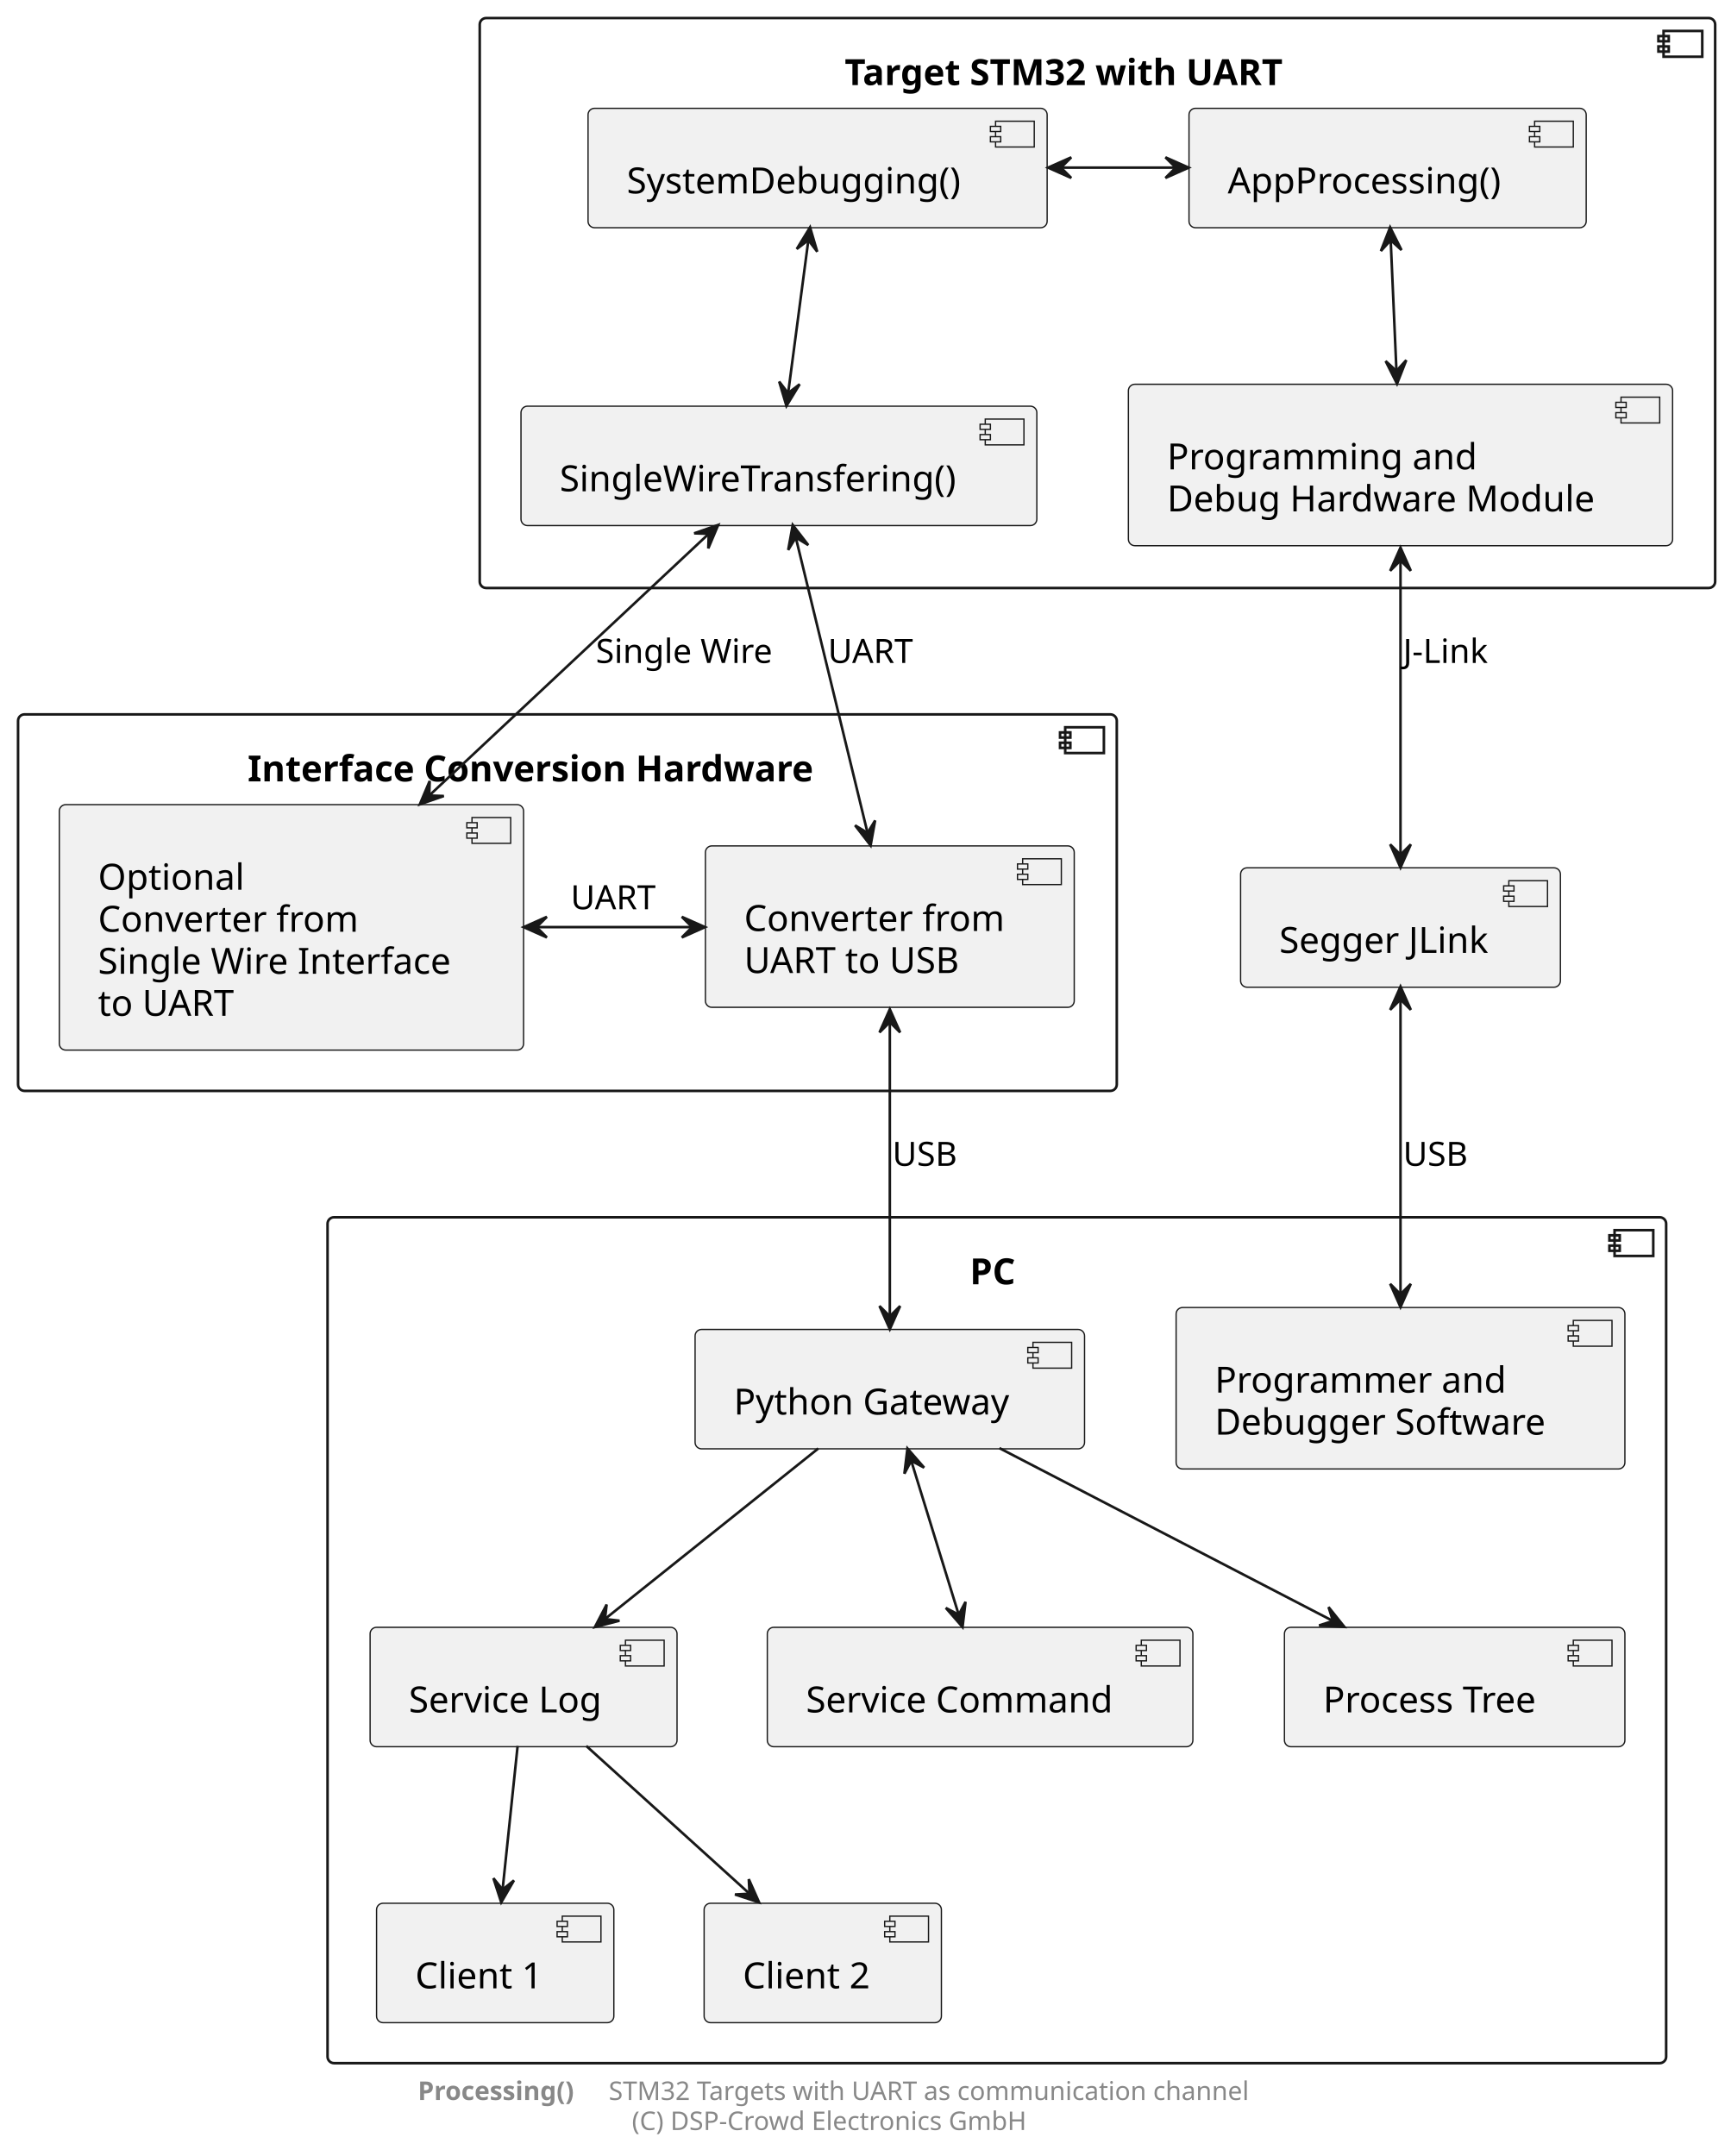
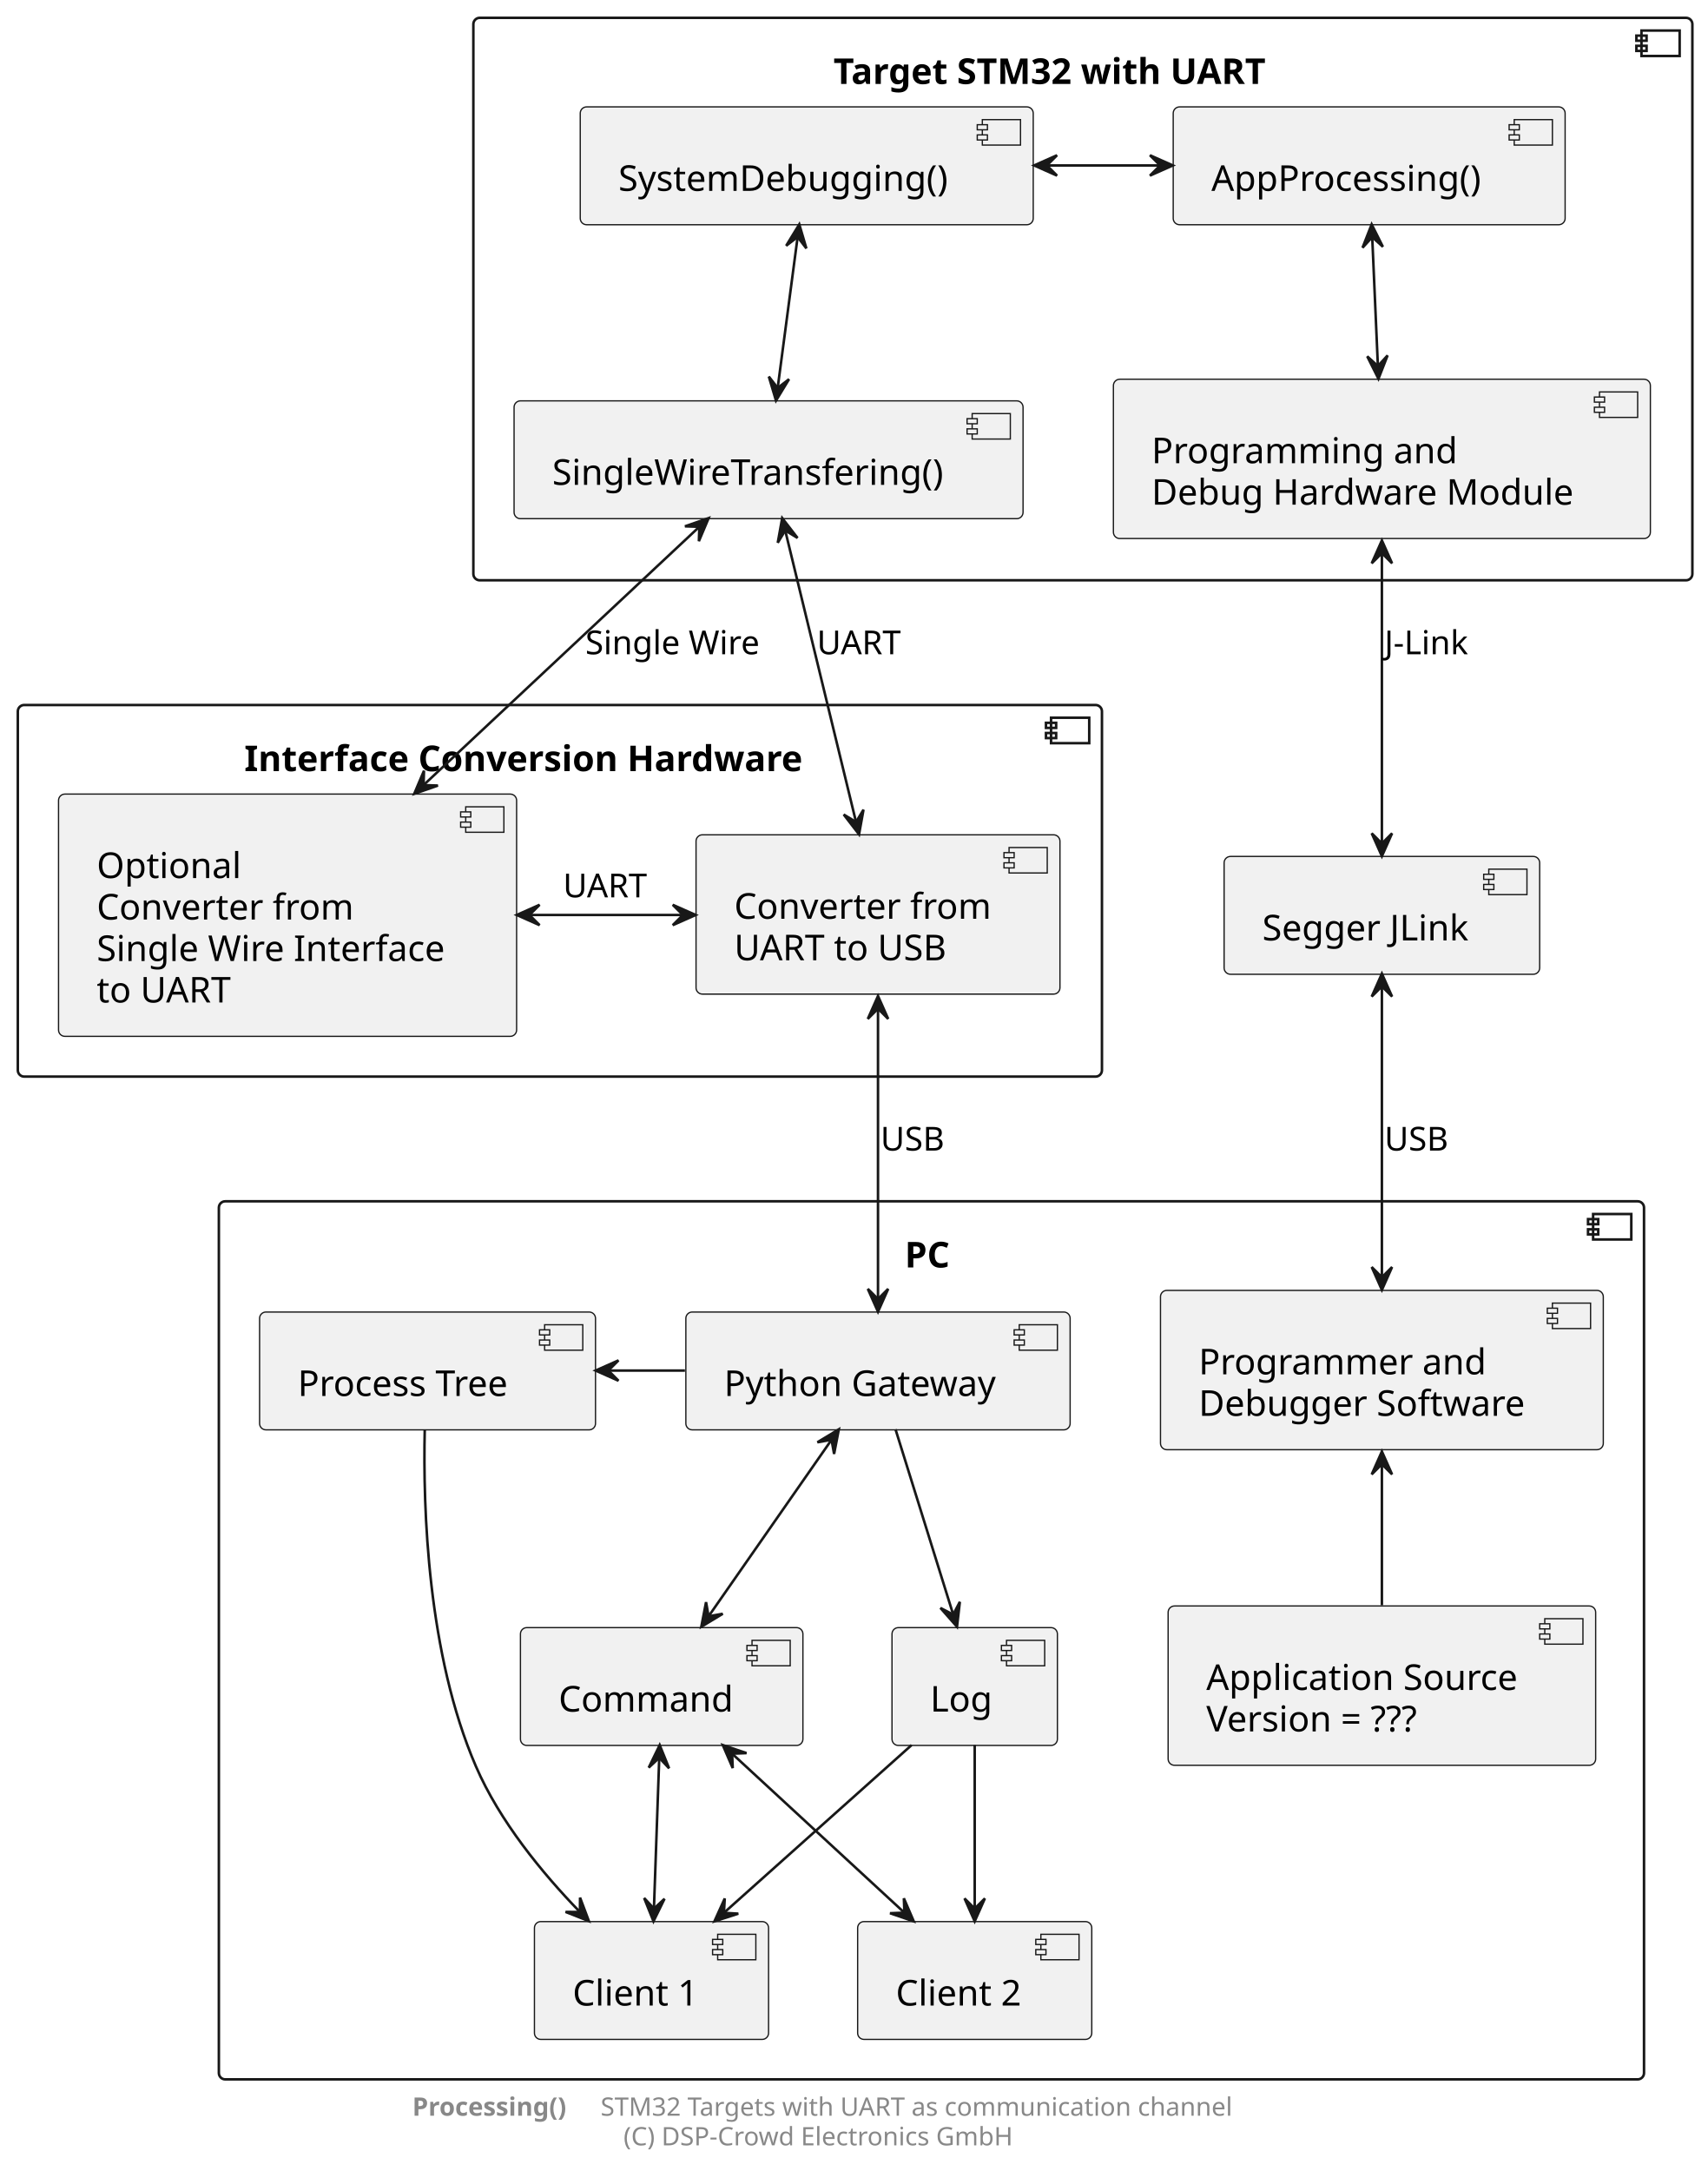
- <svg xmlns="http://www.w3.org/2000/svg" contentStyleType="text/css" height="836px" preserveAspectRatio="none" style="width:671px;height:836px;background:#FFFFFF;" version="1.1" viewBox="0 0 671 836" width="671px" zoomAndPan="magnify">
+ <svg xmlns="http://www.w3.org/2000/svg" contentStyleType="text/css" height="853px" preserveAspectRatio="none" style="width:671px;height:853px;background:#FFFFFF;" version="1.1" viewBox="0 0 671 853" width="671px" zoomAndPan="magnify">
  <defs />
  <g>
    <g id="cluster_pc">
-       <rect fill="none" height="328" rx="2.5" ry="2.5" style="stroke:#181818;stroke-width:1.0;" width="519" x="127" y="472" />
+       <rect fill="none" height="345" rx="2.5" ry="2.5" style="stroke:#181818;stroke-width:1.0;" width="560" x="86" y="472" />
      <rect fill="none" height="10" style="stroke:#181818;stroke-width:1.0;" width="15" x="626" y="477" />
      <rect fill="none" height="2" style="stroke:#181818;stroke-width:1.0;" width="4" x="624" y="479" />
      <rect fill="none" height="2" style="stroke:#181818;stroke-width:1.0;" width="4" x="624" y="483" />
-       <text fill="#000000" font-family="sans-serif" font-size="14" font-weight="bold" lengthAdjust="spacing" textLength="21" x="376" y="497.995">PC</text>
+       <text fill="#000000" font-family="sans-serif" font-size="14" font-weight="bold" lengthAdjust="spacing" textLength="21" x="355.5" y="497.995">PC</text>
    </g>
    <g id="cluster_cnvt">
      <rect fill="none" height="146" rx="2.5" ry="2.5" style="stroke:#181818;stroke-width:1.0;" width="426" x="7" y="277" />
      <rect fill="none" height="10" style="stroke:#181818;stroke-width:1.0;" width="15" x="413" y="282" />
      <rect fill="none" height="2" style="stroke:#181818;stroke-width:1.0;" width="4" x="411" y="284" />
      <rect fill="none" height="2" style="stroke:#181818;stroke-width:1.0;" width="4" x="411" y="288" />
      <text fill="#000000" font-family="sans-serif" font-size="14" font-weight="bold" lengthAdjust="spacing" textLength="248" x="96" y="302.995">Interface Conversion Hardware</text>
    </g>
    <g id="cluster_trg">
      <rect fill="none" height="221" rx="2.5" ry="2.5" style="stroke:#181818;stroke-width:1.0;" width="479" x="186" y="7" />
      <rect fill="none" height="10" style="stroke:#181818;stroke-width:1.0;" width="15" x="645" y="12" />
      <rect fill="none" height="2" style="stroke:#181818;stroke-width:1.0;" width="4" x="643" y="14" />
      <rect fill="none" height="2" style="stroke:#181818;stroke-width:1.0;" width="4" x="643" y="18" />
      <text fill="#000000" font-family="sans-serif" font-size="14" font-weight="bold" lengthAdjust="spacing" textLength="196" x="327.5" y="32.995">Target STM32 with UART</text>
    </g>
    <g id="elem_gw">
      <rect fill="#F1F1F1" height="46.297" rx="2.5" ry="2.5" style="stroke:#181818;stroke-width:0.5;" width="151" x="269.5" y="515.5" />
      <rect fill="#F1F1F1" height="10" style="stroke:#181818;stroke-width:0.5;" width="15" x="400.5" y="520.5" />
      <rect fill="#F1F1F1" height="2" style="stroke:#181818;stroke-width:0.5;" width="4" x="398.5" y="522.5" />
      <rect fill="#F1F1F1" height="2" style="stroke:#181818;stroke-width:0.5;" width="4" x="398.5" y="526.5" />
      <text fill="#000000" font-family="sans-serif" font-size="14" lengthAdjust="spacing" textLength="111" x="284.5" y="548.495">Python Gateway</text>
    </g>
    <g id="elem_log">
-       <rect fill="#F1F1F1" height="46.297" rx="2.5" ry="2.5" style="stroke:#181818;stroke-width:0.5;" width="119" x="143.5" y="631" />
-       <rect fill="#F1F1F1" height="10" style="stroke:#181818;stroke-width:0.5;" width="15" x="242.5" y="636" />
-       <rect fill="#F1F1F1" height="2" style="stroke:#181818;stroke-width:0.5;" width="4" x="240.5" y="638" />
-       <rect fill="#F1F1F1" height="2" style="stroke:#181818;stroke-width:0.5;" width="4" x="240.5" y="642" />
-       <text fill="#000000" font-family="sans-serif" font-size="14" lengthAdjust="spacing" textLength="79" x="158.5" y="663.995">Service Log</text>
+       <rect fill="#F1F1F1" height="46.297" rx="2.5" ry="2.5" style="stroke:#181818;stroke-width:0.5;" width="65" x="350.5" y="639.5" />
+       <rect fill="#F1F1F1" height="10" style="stroke:#181818;stroke-width:0.5;" width="15" x="395.5" y="644.5" />
+       <rect fill="#F1F1F1" height="2" style="stroke:#181818;stroke-width:0.5;" width="4" x="393.5" y="646.5" />
+       <rect fill="#F1F1F1" height="2" style="stroke:#181818;stroke-width:0.5;" width="4" x="393.5" y="650.5" />
+       <text fill="#000000" font-family="sans-serif" font-size="14" lengthAdjust="spacing" textLength="25" x="365.5" y="672.495">Log</text>
    </g>
    <g id="elem_cmd">
-       <rect fill="#F1F1F1" height="46.297" rx="2.5" ry="2.5" style="stroke:#181818;stroke-width:0.5;" width="165" x="297.5" y="631" />
-       <rect fill="#F1F1F1" height="10" style="stroke:#181818;stroke-width:0.5;" width="15" x="442.5" y="636" />
-       <rect fill="#F1F1F1" height="2" style="stroke:#181818;stroke-width:0.5;" width="4" x="440.5" y="638" />
-       <rect fill="#F1F1F1" height="2" style="stroke:#181818;stroke-width:0.5;" width="4" x="440.5" y="642" />
-       <text fill="#000000" font-family="sans-serif" font-size="14" lengthAdjust="spacing" textLength="125" x="312.5" y="663.995">Service Command</text>
+       <rect fill="#F1F1F1" height="46.297" rx="2.5" ry="2.5" style="stroke:#181818;stroke-width:0.5;" width="111" x="204.5" y="639.5" />
+       <rect fill="#F1F1F1" height="10" style="stroke:#181818;stroke-width:0.5;" width="15" x="295.5" y="644.5" />
+       <rect fill="#F1F1F1" height="2" style="stroke:#181818;stroke-width:0.5;" width="4" x="293.5" y="646.5" />
+       <rect fill="#F1F1F1" height="2" style="stroke:#181818;stroke-width:0.5;" width="4" x="293.5" y="650.5" />
+       <text fill="#000000" font-family="sans-serif" font-size="14" lengthAdjust="spacing" textLength="71" x="219.5" y="672.495">Command</text>
    </g>
    <g id="elem_tree">
-       <rect fill="#F1F1F1" height="46.297" rx="2.5" ry="2.5" style="stroke:#181818;stroke-width:0.5;" width="132" x="498" y="631" />
-       <rect fill="#F1F1F1" height="10" style="stroke:#181818;stroke-width:0.5;" width="15" x="610" y="636" />
-       <rect fill="#F1F1F1" height="2" style="stroke:#181818;stroke-width:0.5;" width="4" x="608" y="638" />
-       <rect fill="#F1F1F1" height="2" style="stroke:#181818;stroke-width:0.5;" width="4" x="608" y="642" />
-       <text fill="#000000" font-family="sans-serif" font-size="14" lengthAdjust="spacing" textLength="92" x="513" y="663.995">Process Tree</text>
+       <rect fill="#F1F1F1" height="46.297" rx="2.5" ry="2.5" style="stroke:#181818;stroke-width:0.5;" width="132" x="102" y="515.5" />
+       <rect fill="#F1F1F1" height="10" style="stroke:#181818;stroke-width:0.5;" width="15" x="214" y="520.5" />
+       <rect fill="#F1F1F1" height="2" style="stroke:#181818;stroke-width:0.5;" width="4" x="212" y="522.5" />
+       <rect fill="#F1F1F1" height="2" style="stroke:#181818;stroke-width:0.5;" width="4" x="212" y="526.5" />
+       <text fill="#000000" font-family="sans-serif" font-size="14" lengthAdjust="spacing" textLength="92" x="117" y="548.495">Process Tree</text>
    </g>
    <g id="elem_clt1">
-       <rect fill="#F1F1F1" height="46.297" rx="2.5" ry="2.5" style="stroke:#181818;stroke-width:0.5;" width="92" x="146" y="738" />
-       <rect fill="#F1F1F1" height="10" style="stroke:#181818;stroke-width:0.5;" width="15" x="218" y="743" />
-       <rect fill="#F1F1F1" height="2" style="stroke:#181818;stroke-width:0.5;" width="4" x="216" y="745" />
-       <rect fill="#F1F1F1" height="2" style="stroke:#181818;stroke-width:0.5;" width="4" x="216" y="749" />
-       <text fill="#000000" font-family="sans-serif" font-size="14" lengthAdjust="spacing" textLength="52" x="161" y="770.995">Client 1</text>
+       <rect fill="#F1F1F1" height="46.297" rx="2.5" ry="2.5" style="stroke:#181818;stroke-width:0.5;" width="92" x="210" y="755" />
+       <rect fill="#F1F1F1" height="10" style="stroke:#181818;stroke-width:0.5;" width="15" x="282" y="760" />
+       <rect fill="#F1F1F1" height="2" style="stroke:#181818;stroke-width:0.5;" width="4" x="280" y="762" />
+       <rect fill="#F1F1F1" height="2" style="stroke:#181818;stroke-width:0.5;" width="4" x="280" y="766" />
+       <text fill="#000000" font-family="sans-serif" font-size="14" lengthAdjust="spacing" textLength="52" x="225" y="787.995">Client 1</text>
    </g>
    <g id="elem_clt2">
-       <rect fill="#F1F1F1" height="46.297" rx="2.5" ry="2.5" style="stroke:#181818;stroke-width:0.5;" width="92" x="273" y="738" />
-       <rect fill="#F1F1F1" height="10" style="stroke:#181818;stroke-width:0.5;" width="15" x="345" y="743" />
-       <rect fill="#F1F1F1" height="2" style="stroke:#181818;stroke-width:0.5;" width="4" x="343" y="745" />
-       <rect fill="#F1F1F1" height="2" style="stroke:#181818;stroke-width:0.5;" width="4" x="343" y="749" />
-       <text fill="#000000" font-family="sans-serif" font-size="14" lengthAdjust="spacing" textLength="52" x="288" y="770.995">Client 2</text>
+       <rect fill="#F1F1F1" height="46.297" rx="2.5" ry="2.5" style="stroke:#181818;stroke-width:0.5;" width="92" x="337" y="755" />
+       <rect fill="#F1F1F1" height="10" style="stroke:#181818;stroke-width:0.5;" width="15" x="409" y="760" />
+       <rect fill="#F1F1F1" height="2" style="stroke:#181818;stroke-width:0.5;" width="4" x="407" y="762" />
+       <rect fill="#F1F1F1" height="2" style="stroke:#181818;stroke-width:0.5;" width="4" x="407" y="766" />
+       <text fill="#000000" font-family="sans-serif" font-size="14" lengthAdjust="spacing" textLength="52" x="352" y="787.995">Client 2</text>
    </g>
    <g id="elem_dbgPc">
      <rect fill="#F1F1F1" height="62.594" rx="2.5" ry="2.5" style="stroke:#181818;stroke-width:0.5;" width="174" x="456" y="507" />
      <rect fill="#F1F1F1" height="10" style="stroke:#181818;stroke-width:0.5;" width="15" x="610" y="512" />
      <rect fill="#F1F1F1" height="2" style="stroke:#181818;stroke-width:0.5;" width="4" x="608" y="514" />
      <rect fill="#F1F1F1" height="2" style="stroke:#181818;stroke-width:0.5;" width="4" x="608" y="518" />
      <text fill="#000000" font-family="sans-serif" font-size="14" lengthAdjust="spacing" textLength="115" x="471" y="539.995">Programmer and</text>
      <text fill="#000000" font-family="sans-serif" font-size="14" lengthAdjust="spacing" textLength="134" x="471" y="556.292">Debugger Software</text>
+     </g>
+     <g id="elem_src">
+       <rect fill="#F1F1F1" height="62.594" rx="2.5" ry="2.5" style="stroke:#181818;stroke-width:0.5;" width="168" x="459" y="631" />
+       <rect fill="#F1F1F1" height="10" style="stroke:#181818;stroke-width:0.5;" width="15" x="607" y="636" />
+       <rect fill="#F1F1F1" height="2" style="stroke:#181818;stroke-width:0.5;" width="4" x="605" y="638" />
+       <rect fill="#F1F1F1" height="2" style="stroke:#181818;stroke-width:0.5;" width="4" x="605" y="642" />
+       <text fill="#000000" font-family="sans-serif" font-size="14" lengthAdjust="spacing" textLength="128" x="474" y="663.995">Application Source</text>
+       <text fill="#000000" font-family="sans-serif" font-size="14" lengthAdjust="spacing" textLength="93" x="474" y="680.292">Version = ???</text>
    </g>
    <g id="elem_cnvt1">
      <rect fill="#F1F1F1" height="95.188" rx="2.5" ry="2.5" style="stroke:#181818;stroke-width:0.5;" width="180" x="23" y="312" />
      <rect fill="#F1F1F1" height="10" style="stroke:#181818;stroke-width:0.5;" width="15" x="183" y="317" />
      <rect fill="#F1F1F1" height="2" style="stroke:#181818;stroke-width:0.5;" width="4" x="181" y="319" />
      <rect fill="#F1F1F1" height="2" style="stroke:#181818;stroke-width:0.5;" width="4" x="181" y="323" />
      <text fill="#000000" font-family="sans-serif" font-size="14" lengthAdjust="spacing" textLength="57" x="38" y="344.995">Optional</text>
      <text fill="#000000" font-family="sans-serif" font-size="14" lengthAdjust="spacing" textLength="103" x="38" y="361.292">Converter from</text>
      <text fill="#000000" font-family="sans-serif" font-size="14" lengthAdjust="spacing" textLength="140" x="38" y="377.589">Single Wire Interface</text>
      <text fill="#000000" font-family="sans-serif" font-size="14" lengthAdjust="spacing" textLength="56" x="38" y="393.886">to UART</text>
    </g>
    <g id="elem_cnvt2">
      <rect fill="#F1F1F1" height="62.594" rx="2.5" ry="2.5" style="stroke:#181818;stroke-width:0.5;" width="143" x="273.5" y="328" />
      <rect fill="#F1F1F1" height="10" style="stroke:#181818;stroke-width:0.5;" width="15" x="396.5" y="333" />
      <rect fill="#F1F1F1" height="2" style="stroke:#181818;stroke-width:0.5;" width="4" x="394.5" y="335" />
      <rect fill="#F1F1F1" height="2" style="stroke:#181818;stroke-width:0.5;" width="4" x="394.5" y="339" />
      <text fill="#000000" font-family="sans-serif" font-size="14" lengthAdjust="spacing" textLength="103" x="288.5" y="360.995">Converter from</text>
      <text fill="#000000" font-family="sans-serif" font-size="14" lengthAdjust="spacing" textLength="89" x="288.5" y="377.292">UART to USB</text>
    </g>
    <g id="elem_dbg">
      <rect fill="#F1F1F1" height="46.297" rx="2.5" ry="2.5" style="stroke:#181818;stroke-width:0.5;" width="178" x="228" y="42" />
      <rect fill="#F1F1F1" height="10" style="stroke:#181818;stroke-width:0.5;" width="15" x="386" y="47" />
      <rect fill="#F1F1F1" height="2" style="stroke:#181818;stroke-width:0.5;" width="4" x="384" y="49" />
      <rect fill="#F1F1F1" height="2" style="stroke:#181818;stroke-width:0.5;" width="4" x="384" y="53" />
      <text fill="#000000" font-family="sans-serif" font-size="14" lengthAdjust="spacing" textLength="138" x="243" y="74.995">SystemDebugging()</text>
    </g>
    <g id="elem_swt">
      <rect fill="#F1F1F1" height="46.297" rx="2.5" ry="2.5" style="stroke:#181818;stroke-width:0.5;" width="200" x="202" y="157.5" />
      <rect fill="#F1F1F1" height="10" style="stroke:#181818;stroke-width:0.5;" width="15" x="382" y="162.5" />
      <rect fill="#F1F1F1" height="2" style="stroke:#181818;stroke-width:0.5;" width="4" x="380" y="164.5" />
      <rect fill="#F1F1F1" height="2" style="stroke:#181818;stroke-width:0.5;" width="4" x="380" y="168.5" />
      <text fill="#000000" font-family="sans-serif" font-size="14" lengthAdjust="spacing" textLength="160" x="217" y="190.495">SingleWireTransfering()</text>
    </g>
    <g id="elem_segInt">
      <rect fill="#F1F1F1" height="62.594" rx="2.5" ry="2.5" style="stroke:#181818;stroke-width:0.5;" width="211" x="437.5" y="149" />
      <rect fill="#F1F1F1" height="10" style="stroke:#181818;stroke-width:0.5;" width="15" x="628.5" y="154" />
      <rect fill="#F1F1F1" height="2" style="stroke:#181818;stroke-width:0.5;" width="4" x="626.5" y="156" />
      <rect fill="#F1F1F1" height="2" style="stroke:#181818;stroke-width:0.5;" width="4" x="626.5" y="160" />
      <text fill="#000000" font-family="sans-serif" font-size="14" lengthAdjust="spacing" textLength="122" x="452.5" y="181.995">Programming and</text>
      <text fill="#000000" font-family="sans-serif" font-size="14" lengthAdjust="spacing" textLength="171" x="452.5" y="198.292">Debug Hardware Module</text>
    </g>
    <g id="elem_app">
      <rect fill="#F1F1F1" height="46.297" rx="2.5" ry="2.5" style="stroke:#181818;stroke-width:0.5;" width="154" x="461" y="42" />
      <rect fill="#F1F1F1" height="10" style="stroke:#181818;stroke-width:0.5;" width="15" x="595" y="47" />
      <rect fill="#F1F1F1" height="2" style="stroke:#181818;stroke-width:0.5;" width="4" x="593" y="49" />
      <rect fill="#F1F1F1" height="2" style="stroke:#181818;stroke-width:0.5;" width="4" x="593" y="53" />
      <text fill="#000000" font-family="sans-serif" font-size="14" lengthAdjust="spacing" textLength="114" x="476" y="74.995">AppProcessing()</text>
    </g>
    <g id="elem_seg">
      <rect fill="#F1F1F1" height="46.297" rx="2.5" ry="2.5" style="stroke:#181818;stroke-width:0.5;" width="124" x="481" y="336.5" />
      <rect fill="#F1F1F1" height="10" style="stroke:#181818;stroke-width:0.5;" width="15" x="585" y="341.5" />
      <rect fill="#F1F1F1" height="2" style="stroke:#181818;stroke-width:0.5;" width="4" x="583" y="343.5" />
      <rect fill="#F1F1F1" height="2" style="stroke:#181818;stroke-width:0.5;" width="4" x="583" y="347.5" />
      <text fill="#000000" font-family="sans-serif" font-size="14" lengthAdjust="spacing" textLength="84" x="496" y="369.495">Segger JLink</text>
    </g>
    <g id="link_dbg_swt">
      <path d="M313.4,93.25 C311.05,111.05 307.99,134.21 305.63,152.05 " fill="none" id="dbg-swt" style="stroke:#181818;stroke-width:1.0;" />
      <polygon fill="#181818" points="304.92,157.4,310.044,148.989,305.563,152.441,302.111,147.96,304.92,157.4" style="stroke:#181818;stroke-width:1.0;" />
      <polygon fill="#181818" points="314.07,88.15,308.922,96.546,313.413,93.107,316.853,97.598,314.07,88.15" style="stroke:#181818;stroke-width:1.0;" />
    </g>
    <g id="link_dbg_app">
      <path d="M411.46,65 C426.25,65 441.05,65 455.84,65 " fill="none" id="dbg-app" style="stroke:#181818;stroke-width:1.0;" />
      <polygon fill="#181818" points="460.86,65,451.86,61,455.86,65,451.86,69,460.86,65" style="stroke:#181818;stroke-width:1.0;" />
      <polygon fill="#181818" points="406.35,65,415.35,69,411.35,65,415.35,61,406.35,65" style="stroke:#181818;stroke-width:1.0;" />
    </g>
    <g id="link_app_segInt">
      <path d="M539.2,93.19 C539.86,108.24 540.69,127.13 541.41,143.41 " fill="none" id="app-segInt" style="stroke:#181818;stroke-width:1.0;" />
      <polygon fill="#181818" points="541.65,148.82,545.235,139.647,541.422,143.825,537.243,140.012,541.65,148.82" style="stroke:#181818;stroke-width:1.0;" />
      <polygon fill="#181818" points="538.98,88.15,535.396,97.324,539.209,93.145,543.388,96.957,538.98,88.15" style="stroke:#181818;stroke-width:1.0;" />
    </g>
    <g id="link_swt_cnvt1">
      <path d="M274.62,207.14 C246.44,233.53 201.81,275.33 166.58,308.32 " fill="none" id="swt-cnvt1" style="stroke:#181818;stroke-width:1.0;" />
      <polygon fill="#181818" points="162.77,311.89,172.072,308.654,166.418,308.471,166.601,302.817,162.77,311.89" style="stroke:#181818;stroke-width:1.0;" />
      <polygon fill="#181818" points="278.45,203.56,269.148,206.796,274.802,206.979,274.619,212.633,278.45,203.56" style="stroke:#181818;stroke-width:1.0;" />
-       <text fill="#000000" font-family="sans-serif" font-size="13" lengthAdjust="spacing" textLength="70" x="231" y="257.067">Single Wire</text>
+       <text fill="#000000" font-family="sans-serif" font-size="13" lengthAdjust="spacing" textLength="70" x="230" y="257.067">Single Wire</text>
    </g>
    <g id="link_swt_cnvt2">
      <path d="M308.57,208.53 C316.01,239.16 328.17,289.2 336.37,322.97 " fill="none" id="swt-cnvt2" style="stroke:#181818;stroke-width:1.0;" />
      <polygon fill="#181818" points="337.55,327.83,339.301,318.138,336.364,322.973,331.53,320.035,337.55,327.83" style="stroke:#181818;stroke-width:1.0;" />
      <polygon fill="#181818" points="307.36,203.56,305.608,213.252,308.546,208.417,313.38,211.355,307.36,203.56" style="stroke:#181818;stroke-width:1.0;" />
      <text fill="#000000" font-family="sans-serif" font-size="13" lengthAdjust="spacing" textLength="34" x="321" y="257.067">UART</text>
    </g>
    <g id="link_cnvt1_cnvt2">
      <path d="M208.24,359.5 C228.13,359.5 248.87,359.5 268,359.5 " fill="none" id="cnvt1-cnvt2" style="stroke:#181818;stroke-width:1.0;" />
      <polygon fill="#181818" points="273.35,359.5,264.35,355.5,268.35,359.5,264.35,363.5,273.35,359.5" style="stroke:#181818;stroke-width:1.0;" />
      <polygon fill="#181818" points="203.03,359.5,212.03,363.5,208.03,359.5,212.03,355.5,203.03,359.5" style="stroke:#181818;stroke-width:1.0;" />
      <text fill="#000000" font-family="sans-serif" font-size="13" lengthAdjust="spacing" textLength="34" x="221.25" y="352.567">UART</text>
    </g>
    <g id="link_cnvt2_gw">
      <path d="M345,396.46 C345,430.16 345,479.79 345,510.31 " fill="none" id="cnvt2-gw" style="stroke:#181818;stroke-width:1.0;" />
      <polygon fill="#181818" points="345,515.41,349,506.41,345,510.41,341,506.41,345,515.41" style="stroke:#181818;stroke-width:1.0;" />
      <polygon fill="#181818" points="345,391.33,341,400.33,345,396.33,349,400.33,345,391.33" style="stroke:#181818;stroke-width:1.0;" />
      <text fill="#000000" font-family="sans-serif" font-size="13" lengthAdjust="spacing" textLength="28" x="346" y="452.067">USB</text>
    </g>
    <g id="link_segInt_seg">
      <path d="M543,217.46 C543,251.16 543,300.79 543,331.31 " fill="none" id="segInt-seg" style="stroke:#181818;stroke-width:1.0;" />
      <polygon fill="#181818" points="543,336.41,547,327.41,543,331.41,539,327.41,543,336.41" style="stroke:#181818;stroke-width:1.0;" />
      <polygon fill="#181818" points="543,212.33,539,221.33,543,217.33,547,221.33,543,212.33" style="stroke:#181818;stroke-width:1.0;" />
      <text fill="#000000" font-family="sans-serif" font-size="13" lengthAdjust="spacing" textLength="33" x="544" y="257.067">J-Link</text>
    </g>
    <g id="link_seg_dbgPc">
      <path d="M543,387.93 C543,418.47 543,467.96 543,501.58 " fill="none" id="seg-dbgPc" style="stroke:#181818;stroke-width:1.0;" />
      <polygon fill="#181818" points="543,506.83,547,497.83,543,501.83,539,497.83,543,506.83" style="stroke:#181818;stroke-width:1.0;" />
      <polygon fill="#181818" points="543,382.56,539,391.56,543,387.56,547,391.56,543,382.56" style="stroke:#181818;stroke-width:1.0;" />
      <text fill="#000000" font-family="sans-serif" font-size="13" lengthAdjust="spacing" textLength="28" x="544" y="452.067">USB</text>
    </g>
+     <g id="link_dbgPc_src">
+       <path d="M543,575.61 C543,593.13 543,613.97 543,630.72 " fill="none" id="dbgPc-backto-src" style="stroke:#181818;stroke-width:1.0;" />
+       <polygon fill="#181818" points="543,570.29,539,579.29,543,575.29,547,579.29,543,570.29" style="stroke:#181818;stroke-width:1.0;" />
+     </g>
    <g id="link_gw_log">
-       <path d="M317.28,561.65 C293.63,580.56 259.62,607.75 234.85,627.54 " fill="none" id="gw-to-log" style="stroke:#181818;stroke-width:1.0;" />
-       <polygon fill="#181818" points="230.65,630.9,240.183,628.427,234.563,627.787,235.202,622.166,230.65,630.9" style="stroke:#181818;stroke-width:1.0;" />
+       <path d="M351.88,561.59 C358.24,582.02 367.72,612.44 374.54,634.34 " fill="none" id="gw-to-log" style="stroke:#181818;stroke-width:1.0;" />
+       <polygon fill="#181818" points="376.04,639.16,377.165,629.376,374.545,634.389,369.531,631.768,376.04,639.16" style="stroke:#181818;stroke-width:1.0;" />
    </g>
    <g id="link_gw_cmd">
-       <path d="M353.33,566.5 C358.87,584.48 366.13,608.01 371.67,625.99 " fill="none" id="gw-cmd" style="stroke:#181818;stroke-width:1.0;" />
-       <polygon fill="#181818" points="373.19,630.9,374.36,621.121,371.717,626.122,366.715,623.478,373.19,630.9" style="stroke:#181818;stroke-width:1.0;" />
-       <polygon fill="#181818" points="351.83,561.65,350.652,571.428,353.299,566.429,358.298,569.077,351.83,561.65" style="stroke:#181818;stroke-width:1.0;" />
-     </g>
-     <g id="link_gw_tree">
-       <path d="M387.49,561.52 C424.54,580.72 478.23,608.55 516.65,628.46 " fill="none" id="gw-to-tree" style="stroke:#181818;stroke-width:1.0;" />
-       <polygon fill="#181818" points="521.26,630.85,515.106,623.16,516.82,628.551,511.429,630.265,521.26,630.85" style="stroke:#181818;stroke-width:1.0;" />
+       <path d="M326.65,565.84 C312.42,586.26 292.79,614.43 278.53,634.91 " fill="none" id="gw-cmd" style="stroke:#181818;stroke-width:1.0;" />
+       <polygon fill="#181818" points="275.57,639.16,283.997,634.063,278.429,635.058,277.434,629.489,275.57,639.16" style="stroke:#181818;stroke-width:1.0;" />
+       <polygon fill="#181818" points="329.61,561.59,321.183,566.687,326.751,565.692,327.746,571.261,329.61,561.59" style="stroke:#181818;stroke-width:1.0;" />
+     </g>
+     <g id="link_tree_gw">
+       <path d="M239.24,538.5 C249.21,538.5 259.17,538.5 269.14,538.5 " fill="none" id="tree-backto-gw" style="stroke:#181818;stroke-width:1.0;" />
+       <polygon fill="#181818" points="234.03,538.5,243.03,542.5,239.03,538.5,243.03,534.5,234.03,538.5" style="stroke:#181818;stroke-width:1.0;" />
+     </g>
+     <g id="link_tree_clt1">
+       <path d="M166.9,561.75 C166.19,592.72 167.97,649.97 187,694 C196.32,715.57 213.06,735.92 227.72,751.07 " fill="none" id="tree-to-clt1" style="stroke:#181818;stroke-width:1.0;" />
+       <polygon fill="#181818" points="231.39,754.81,227.929,745.589,227.883,751.246,222.226,751.201,231.39,754.81" style="stroke:#181818;stroke-width:1.0;" />
    </g>
    <g id="link_log_clt1">
-       <path d="M200.69,677.01 C199,693.14 196.7,715.15 194.89,732.45 " fill="none" id="log-to-clt1" style="stroke:#181818;stroke-width:1.0;" />
-       <polygon fill="#181818" points="194.34,737.66,199.269,729.133,194.869,732.688,191.314,728.288,194.34,737.66" style="stroke:#181818;stroke-width:1.0;" />
+       <path d="M358.21,685.65 C337.06,704.56 306.64,731.75 284.48,751.54 " fill="none" id="log-to-clt1" style="stroke:#181818;stroke-width:1.0;" />
+       <polygon fill="#181818" points="280.73,754.9,290.108,751.89,284.46,751.57,284.78,745.922,280.73,754.9" style="stroke:#181818;stroke-width:1.0;" />
    </g>
    <g id="link_log_clt2">
-       <path d="M227.32,677.01 C245.75,693.7 271.14,716.68 290.52,734.22 " fill="none" id="log-to-clt2" style="stroke:#181818;stroke-width:1.0;" />
-       <polygon fill="#181818" points="294.32,737.66,290.325,728.658,290.611,734.307,284.961,734.593,294.32,737.66" style="stroke:#181818;stroke-width:1.0;" />
-     </g>
-     <rect fill="none" height="23.281" style="stroke:none;stroke-width:1.0;" width="333" x="162" y="805" />
-     <text fill="#888888" font-family="sans-serif" font-size="10" font-weight="bold" lengthAdjust="spacing" textLength="71" x="162" y="814.282">Processing()</text>
-     <text fill="#888888" font-family="sans-serif" font-size="10" lengthAdjust="spacing" textLength="256" x="236" y="814.282">STM32 Targets with UART as communication channel</text>
-     <text fill="#888888" font-family="sans-serif" font-size="10" lengthAdjust="spacing" textLength="167" x="245" y="825.923">(C) DSP-Crowd Electronics GmbH</text>
+       <path d="M383,685.65 C383,704.01 383,730.18 383,749.81 " fill="none" id="log-to-clt2" style="stroke:#181818;stroke-width:1.0;" />
+       <polygon fill="#181818" points="383,754.9,387,745.9,383,749.9,379,745.9,383,754.9" style="stroke:#181818;stroke-width:1.0;" />
+     </g>
+     <g id="link_cmd_clt1">
+       <path d="M259.04,690.75 C258.41,708.55 257.6,731.71 256.97,749.55 " fill="none" id="cmd-clt1" style="stroke:#181818;stroke-width:1.0;" />
+       <polygon fill="#181818" points="256.78,754.9,261.112,746.055,256.966,749.904,253.118,745.757,256.78,754.9" style="stroke:#181818;stroke-width:1.0;" />
+       <polygon fill="#181818" points="259.22,685.65,254.914,694.508,259.049,690.647,262.909,694.782,259.22,685.65" style="stroke:#181818;stroke-width:1.0;" />
+     </g>
+     <g id="link_cmd_clt2">
+       <path d="M287.92,689.26 C308.02,707.81 335.04,732.74 355.13,751.28 " fill="none" id="cmd-clt2" style="stroke:#181818;stroke-width:1.0;" />
+       <polygon fill="#181818" points="359.05,754.9,355.164,745.85,355.382,751.503,349.729,751.72,359.05,754.9" style="stroke:#181818;stroke-width:1.0;" />
+       <polygon fill="#181818" points="284.01,685.65,287.914,694.692,287.686,689.04,293.338,688.811,284.01,685.65" style="stroke:#181818;stroke-width:1.0;" />
+     </g>
+     <rect fill="none" height="23.281" style="stroke:none;stroke-width:1.0;" width="333" x="162" y="822" />
+     <text fill="#888888" font-family="sans-serif" font-size="10" font-weight="bold" lengthAdjust="spacing" textLength="71" x="162" y="831.282">Processing()</text>
+     <text fill="#888888" font-family="sans-serif" font-size="10" lengthAdjust="spacing" textLength="256" x="236" y="831.282">STM32 Targets with UART as communication channel</text>
+     <text fill="#888888" font-family="sans-serif" font-size="10" lengthAdjust="spacing" textLength="167" x="245" y="842.923">(C) DSP-Crowd Electronics GmbH</text>
  </g>
</svg>
